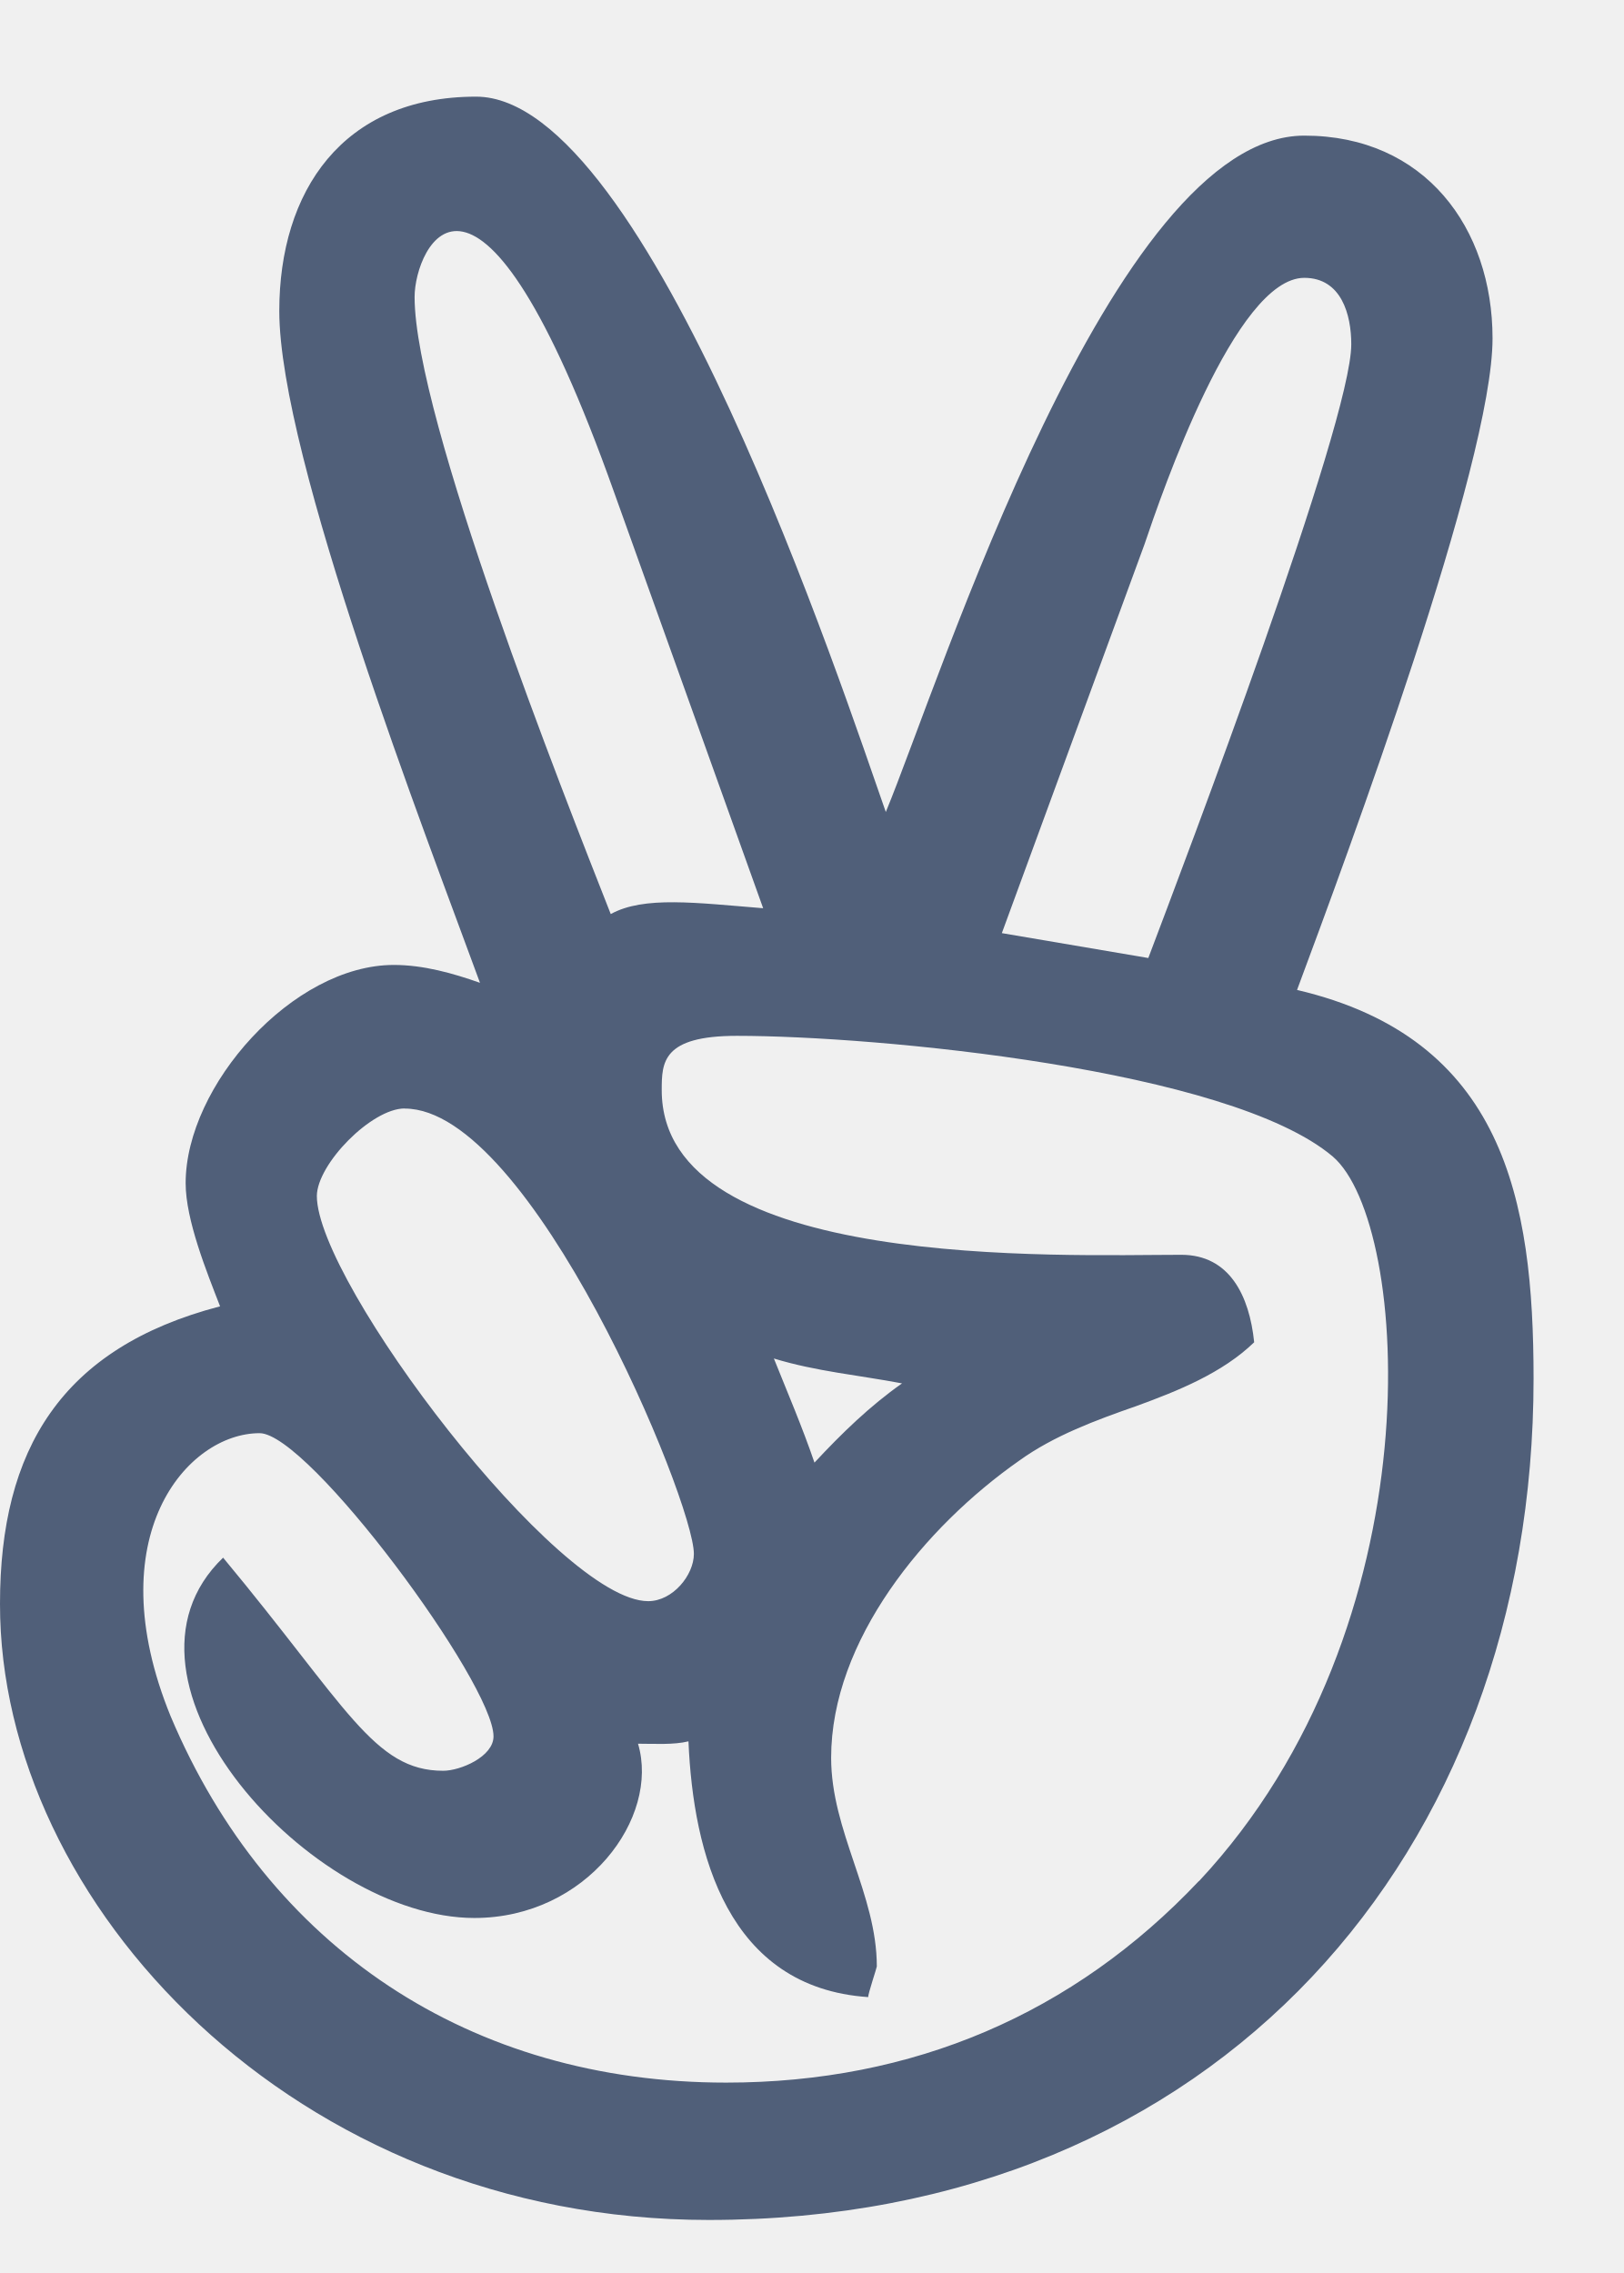
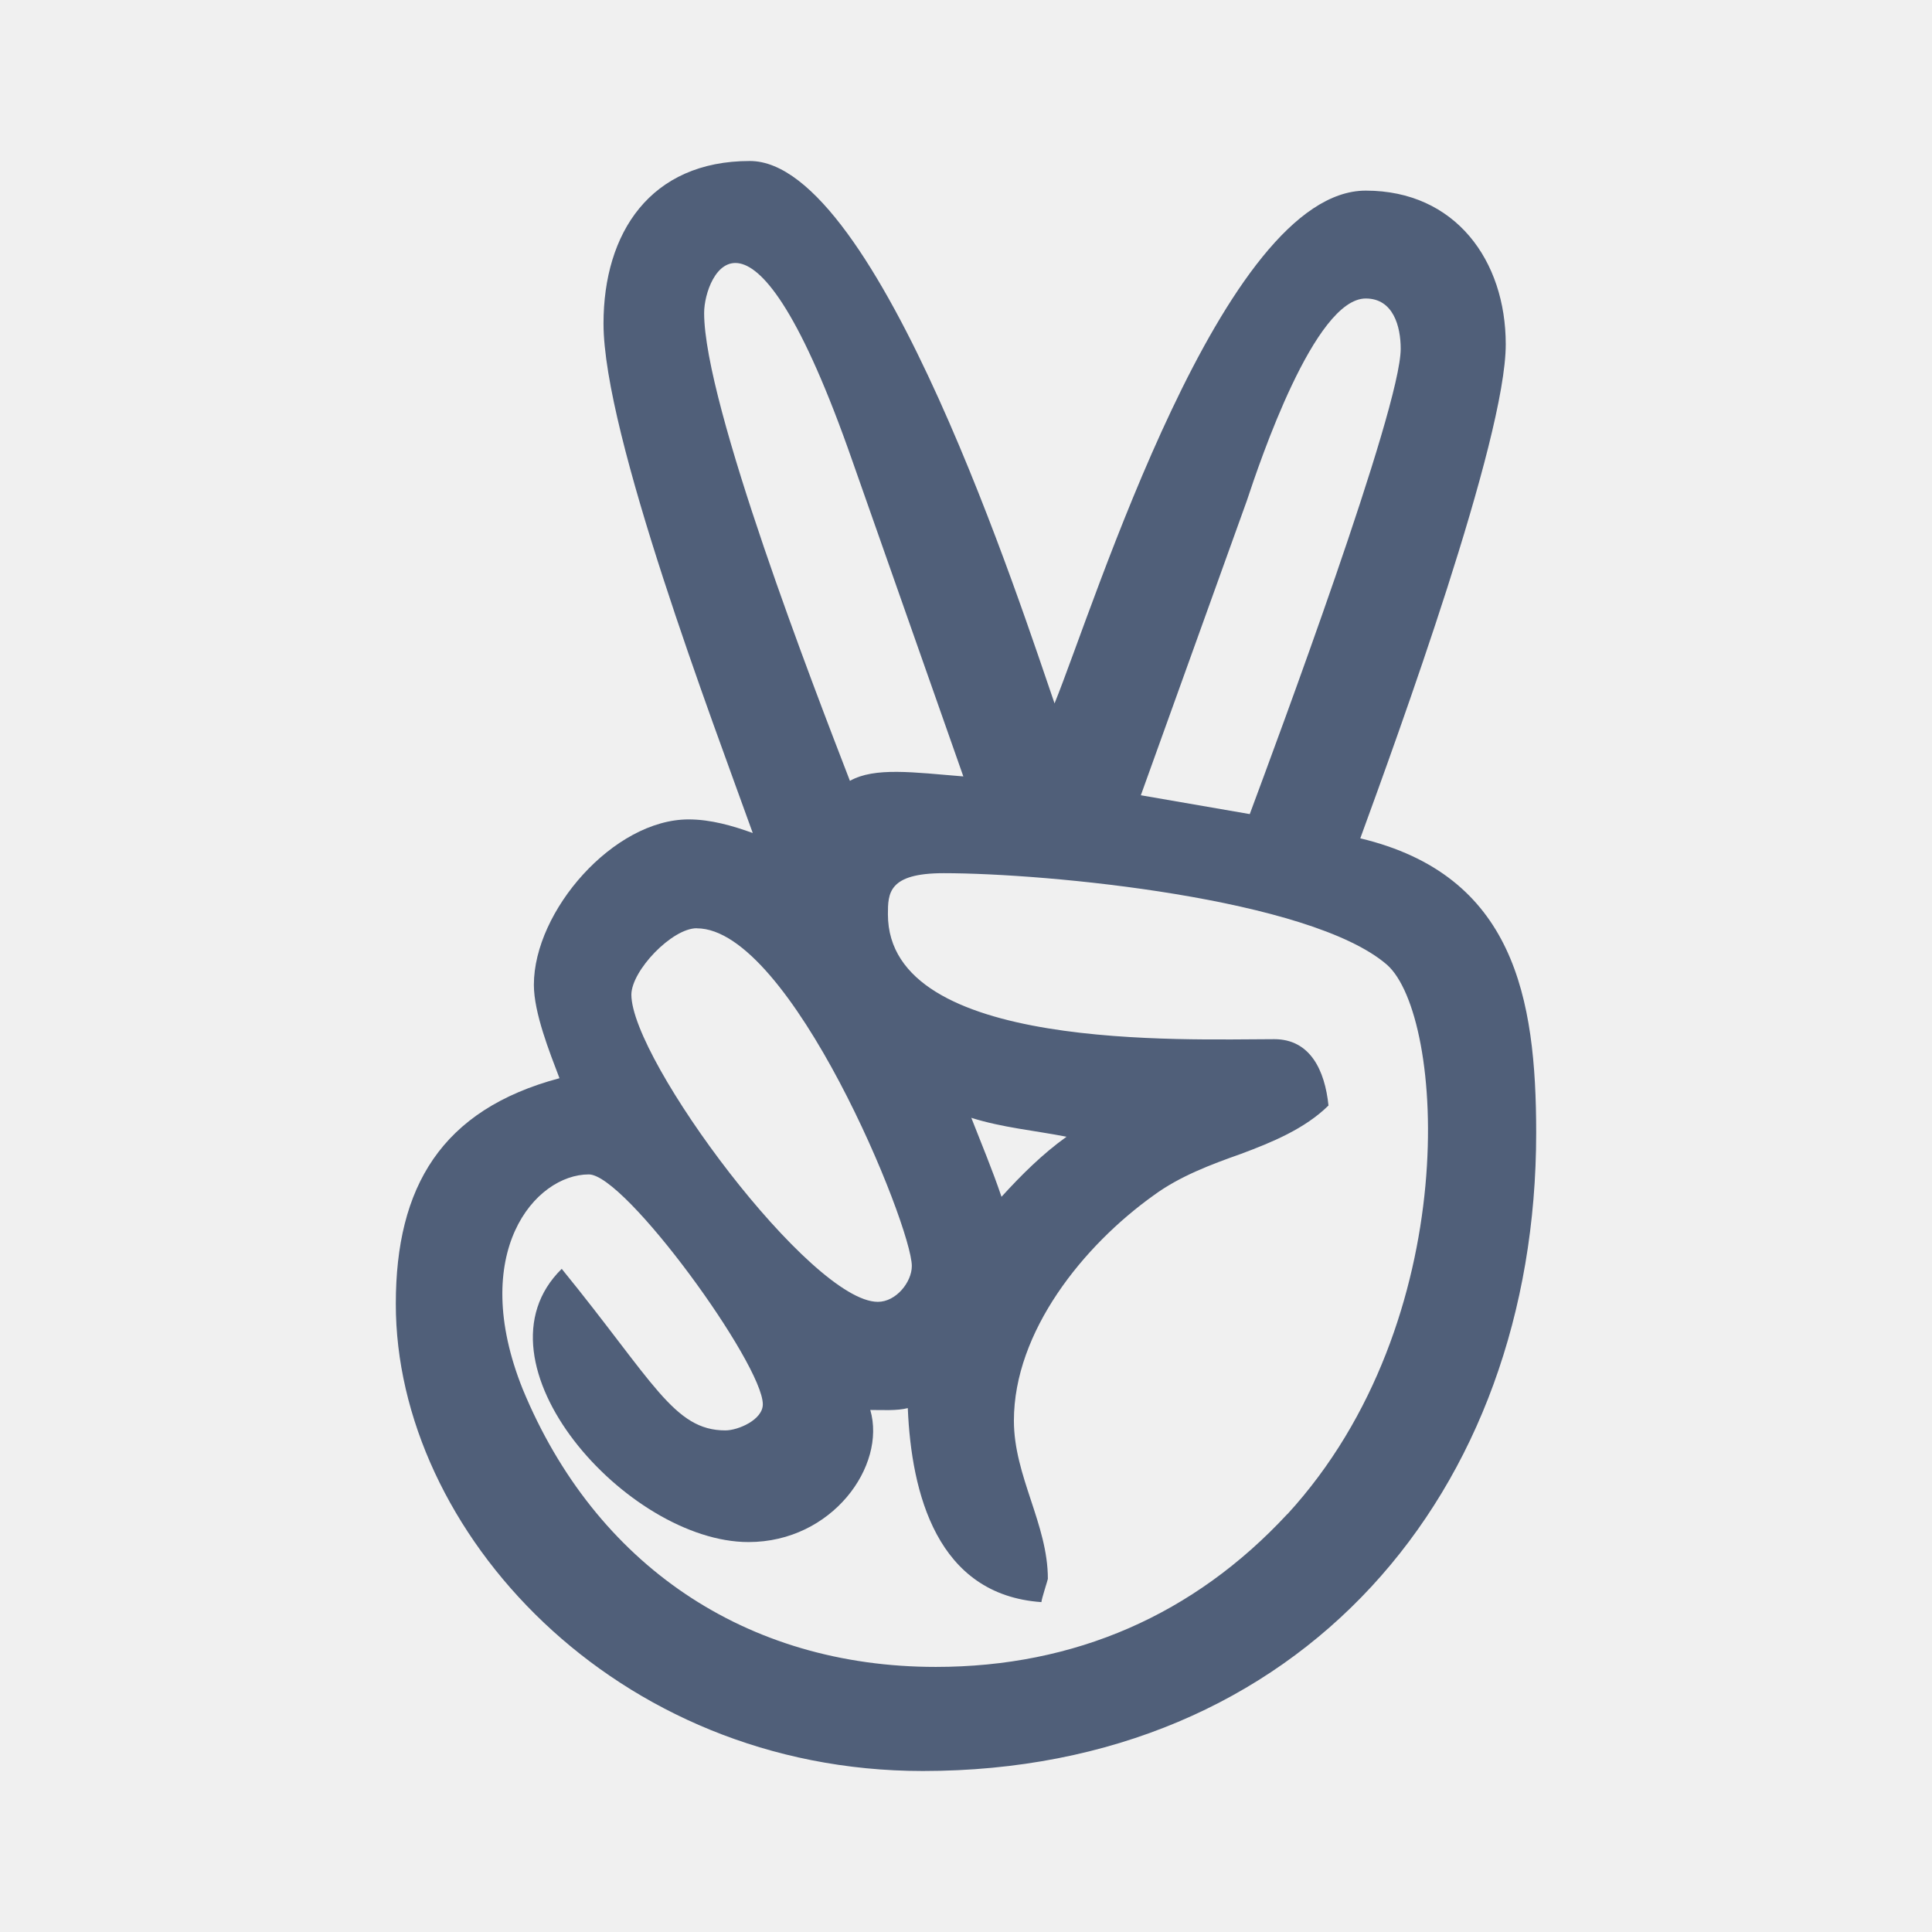
- <svg xmlns="http://www.w3.org/2000/svg" width="15" height="21" viewBox="0 0 15 21" fill="none">
-   <path d="M6.548 20.51C11.244 20.51 14.167 17.115 14.167 12.736C14.167 11.084 13.893 9.594 11.982 9.146C12.447 7.897 13.788 4.284 13.788 3.126C13.788 2.107 13.163 1.253 12.049 1.253C10.273 1.253 8.682 6.299 8.183 7.502C7.798 6.41 5.991 0.893 4.398 0.893C3.161 0.893 2.58 1.77 2.58 2.873C2.58 4.226 3.941 7.732 4.434 9.08C4.184 8.992 3.913 8.915 3.638 8.915C2.706 8.915 1.715 10.03 1.715 10.931C1.715 11.272 1.91 11.751 2.033 12.069C0.565 12.452 4.77463e-06 13.394 4.77463e-06 14.816C-0.004 17.582 2.719 20.51 6.548 20.51ZM10.572 5.031C10.732 4.559 11.412 2.567 12.049 2.567C12.392 2.567 12.483 2.908 12.483 3.18C12.483 3.912 10.947 7.955 10.608 8.851L9.255 8.621L10.572 5.031ZM3.83 2.744V2.743C3.83 2.287 4.408 0.992 5.673 4.548L7.05 8.391C6.429 8.341 5.948 8.276 5.642 8.445C5.208 7.342 3.83 3.859 3.83 2.744ZM3.738 10.241L3.739 10.242C4.905 10.242 6.41 13.866 6.41 14.356C6.41 14.552 6.215 14.793 5.988 14.793C5.156 14.793 2.927 11.846 2.927 11.049C2.93 10.754 3.432 10.241 3.738 10.241ZM2.398 13.241C2.852 13.241 4.559 15.551 4.559 16.042C4.559 16.23 4.253 16.36 4.094 16.36C3.453 16.36 3.203 15.765 2.061 14.391C0.878 15.528 2.877 17.72 4.382 17.72C5.42 17.72 6.097 16.793 5.894 16.11C6.042 16.11 6.224 16.122 6.36 16.088C6.404 17.126 6.723 18.363 8.02 18.451C8.02 18.417 8.1 18.179 8.1 18.168C8.1 17.501 7.678 16.919 7.678 16.24C7.678 15.156 8.542 14.106 9.418 13.493C9.736 13.264 10.123 13.121 10.496 12.991C10.883 12.85 11.293 12.685 11.586 12.401C11.542 11.972 11.359 11.593 10.913 11.593C9.811 11.593 6.113 11.746 6.113 10.072C6.113 9.815 6.118 9.57 6.807 9.57C8.093 9.57 11.357 9.876 12.312 10.685C13.032 11.302 13.279 15.022 11.078 17.378L11.075 17.379C9.917 18.605 8.436 19.241 6.708 19.241C4.344 19.241 2.477 17.992 1.577 15.858C0.897 14.195 1.729 13.241 2.398 13.241ZM7.149 12.551C7.537 12.67 7.934 12.705 8.333 12.781C8.038 12.988 7.776 13.242 7.524 13.513C7.413 13.188 7.277 12.87 7.149 12.551Z" fill="#505F79" />
+ <svg xmlns="http://www.w3.org/2000/svg" width="24" height="24" viewBox="0 0 24 24" fill="none">
+   <g clip-path="url(#clip0_34_2268)">
+     <path d="M11.464 22C16.161 22 19.083 18.539 19.083 14.074C19.083 12.391 18.809 10.871 16.898 10.414C17.363 9.141 18.705 5.457 18.705 4.277C18.705 3.238 18.08 2.368 16.966 2.368C15.19 2.368 13.598 7.512 13.1 8.738C12.714 7.625 10.908 2 9.315 2C8.078 2 7.497 2.894 7.497 4.019C7.497 5.398 8.858 8.973 9.351 10.348C9.101 10.258 8.83 10.179 8.554 10.179C7.623 10.179 6.632 11.316 6.632 12.234C6.632 12.582 6.827 13.07 6.95 13.394C5.482 13.785 4.917 14.746 4.917 16.195C4.913 19.015 7.636 22 11.464 22V22ZM15.489 6.219C15.649 5.738 16.329 3.708 16.966 3.708C17.308 3.708 17.4 4.055 17.4 4.332C17.4 5.078 15.864 9.2 15.525 10.113L14.172 9.879L15.489 6.219ZM8.747 3.888V3.887C8.747 3.422 9.324 2.102 10.589 5.727L11.967 9.645C11.346 9.594 10.864 9.527 10.558 9.7C10.124 8.575 8.747 5.024 8.747 3.888V3.888ZM8.655 11.531L8.656 11.532C9.822 11.532 11.327 15.227 11.327 15.727C11.327 15.926 11.132 16.172 10.905 16.172C10.073 16.172 7.843 13.168 7.843 12.355C7.847 12.054 8.348 11.531 8.655 11.531V11.531ZM7.315 14.589C7.768 14.589 9.476 16.945 9.476 17.445C9.476 17.637 9.169 17.769 9.011 17.769C8.37 17.769 8.119 17.163 6.978 15.762C5.795 16.922 7.793 19.156 9.298 19.156C10.337 19.156 11.013 18.211 10.811 17.515C10.958 17.515 11.141 17.527 11.277 17.492C11.321 18.55 11.639 19.812 12.937 19.902C12.937 19.867 13.017 19.624 13.017 19.613C13.017 18.933 12.595 18.339 12.595 17.648C12.595 16.542 13.458 15.472 14.334 14.847C14.653 14.613 15.039 14.467 15.413 14.335C15.799 14.191 16.209 14.023 16.503 13.733C16.458 13.296 16.276 12.909 15.83 12.909C14.728 12.909 11.03 13.066 11.03 11.358C11.03 11.097 11.034 10.847 11.723 10.847C13.009 10.847 16.273 11.159 17.228 11.983C17.948 12.613 18.196 16.405 15.994 18.808L15.992 18.808C14.833 20.058 13.353 20.707 11.625 20.707C9.261 20.707 7.393 19.433 6.494 17.258C5.813 15.562 6.646 14.589 7.315 14.589V14.589ZM12.066 13.886C12.453 14.008 12.851 14.043 13.249 14.121C12.954 14.332 12.693 14.59 12.441 14.867C12.329 14.535 12.193 14.211 12.066 13.886Z" fill="#505F79" />
+   </g>
+   <defs>
+     <clipPath id="clip0_34_2268">
+       <rect width="20" height="20" fill="white" transform="translate(2 2)" />
+     </clipPath>
+   </defs>
</svg>
